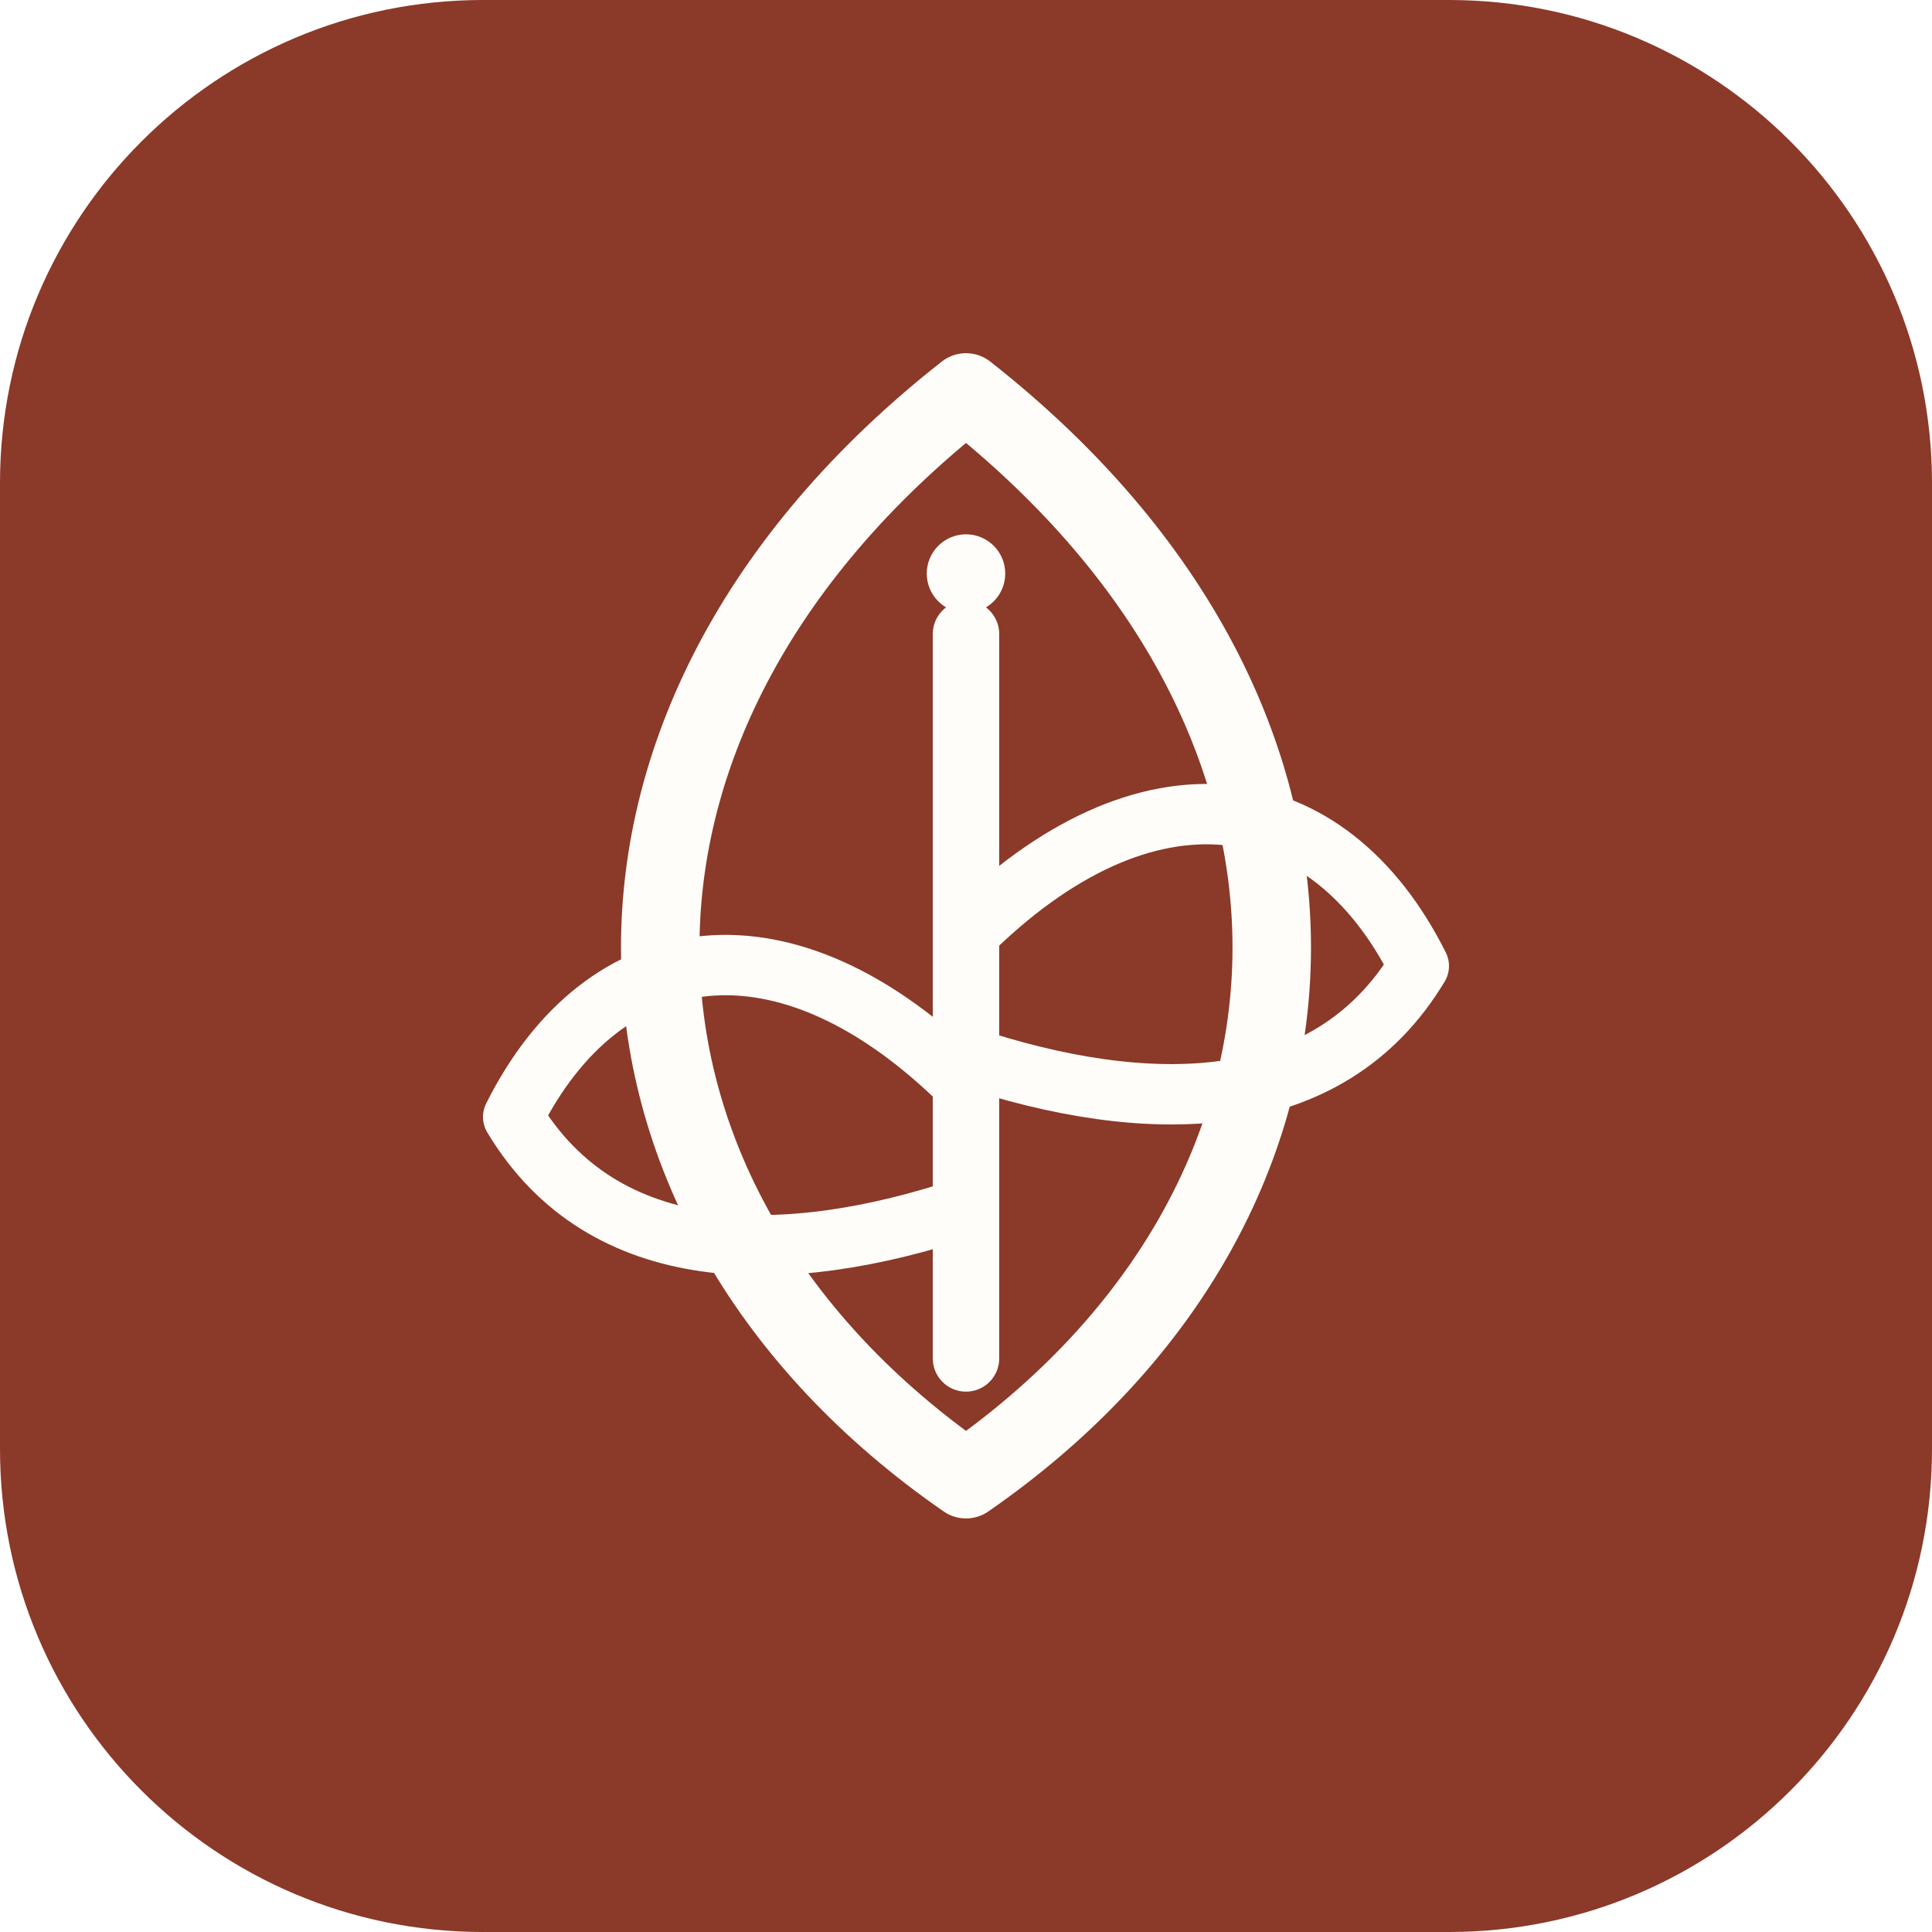
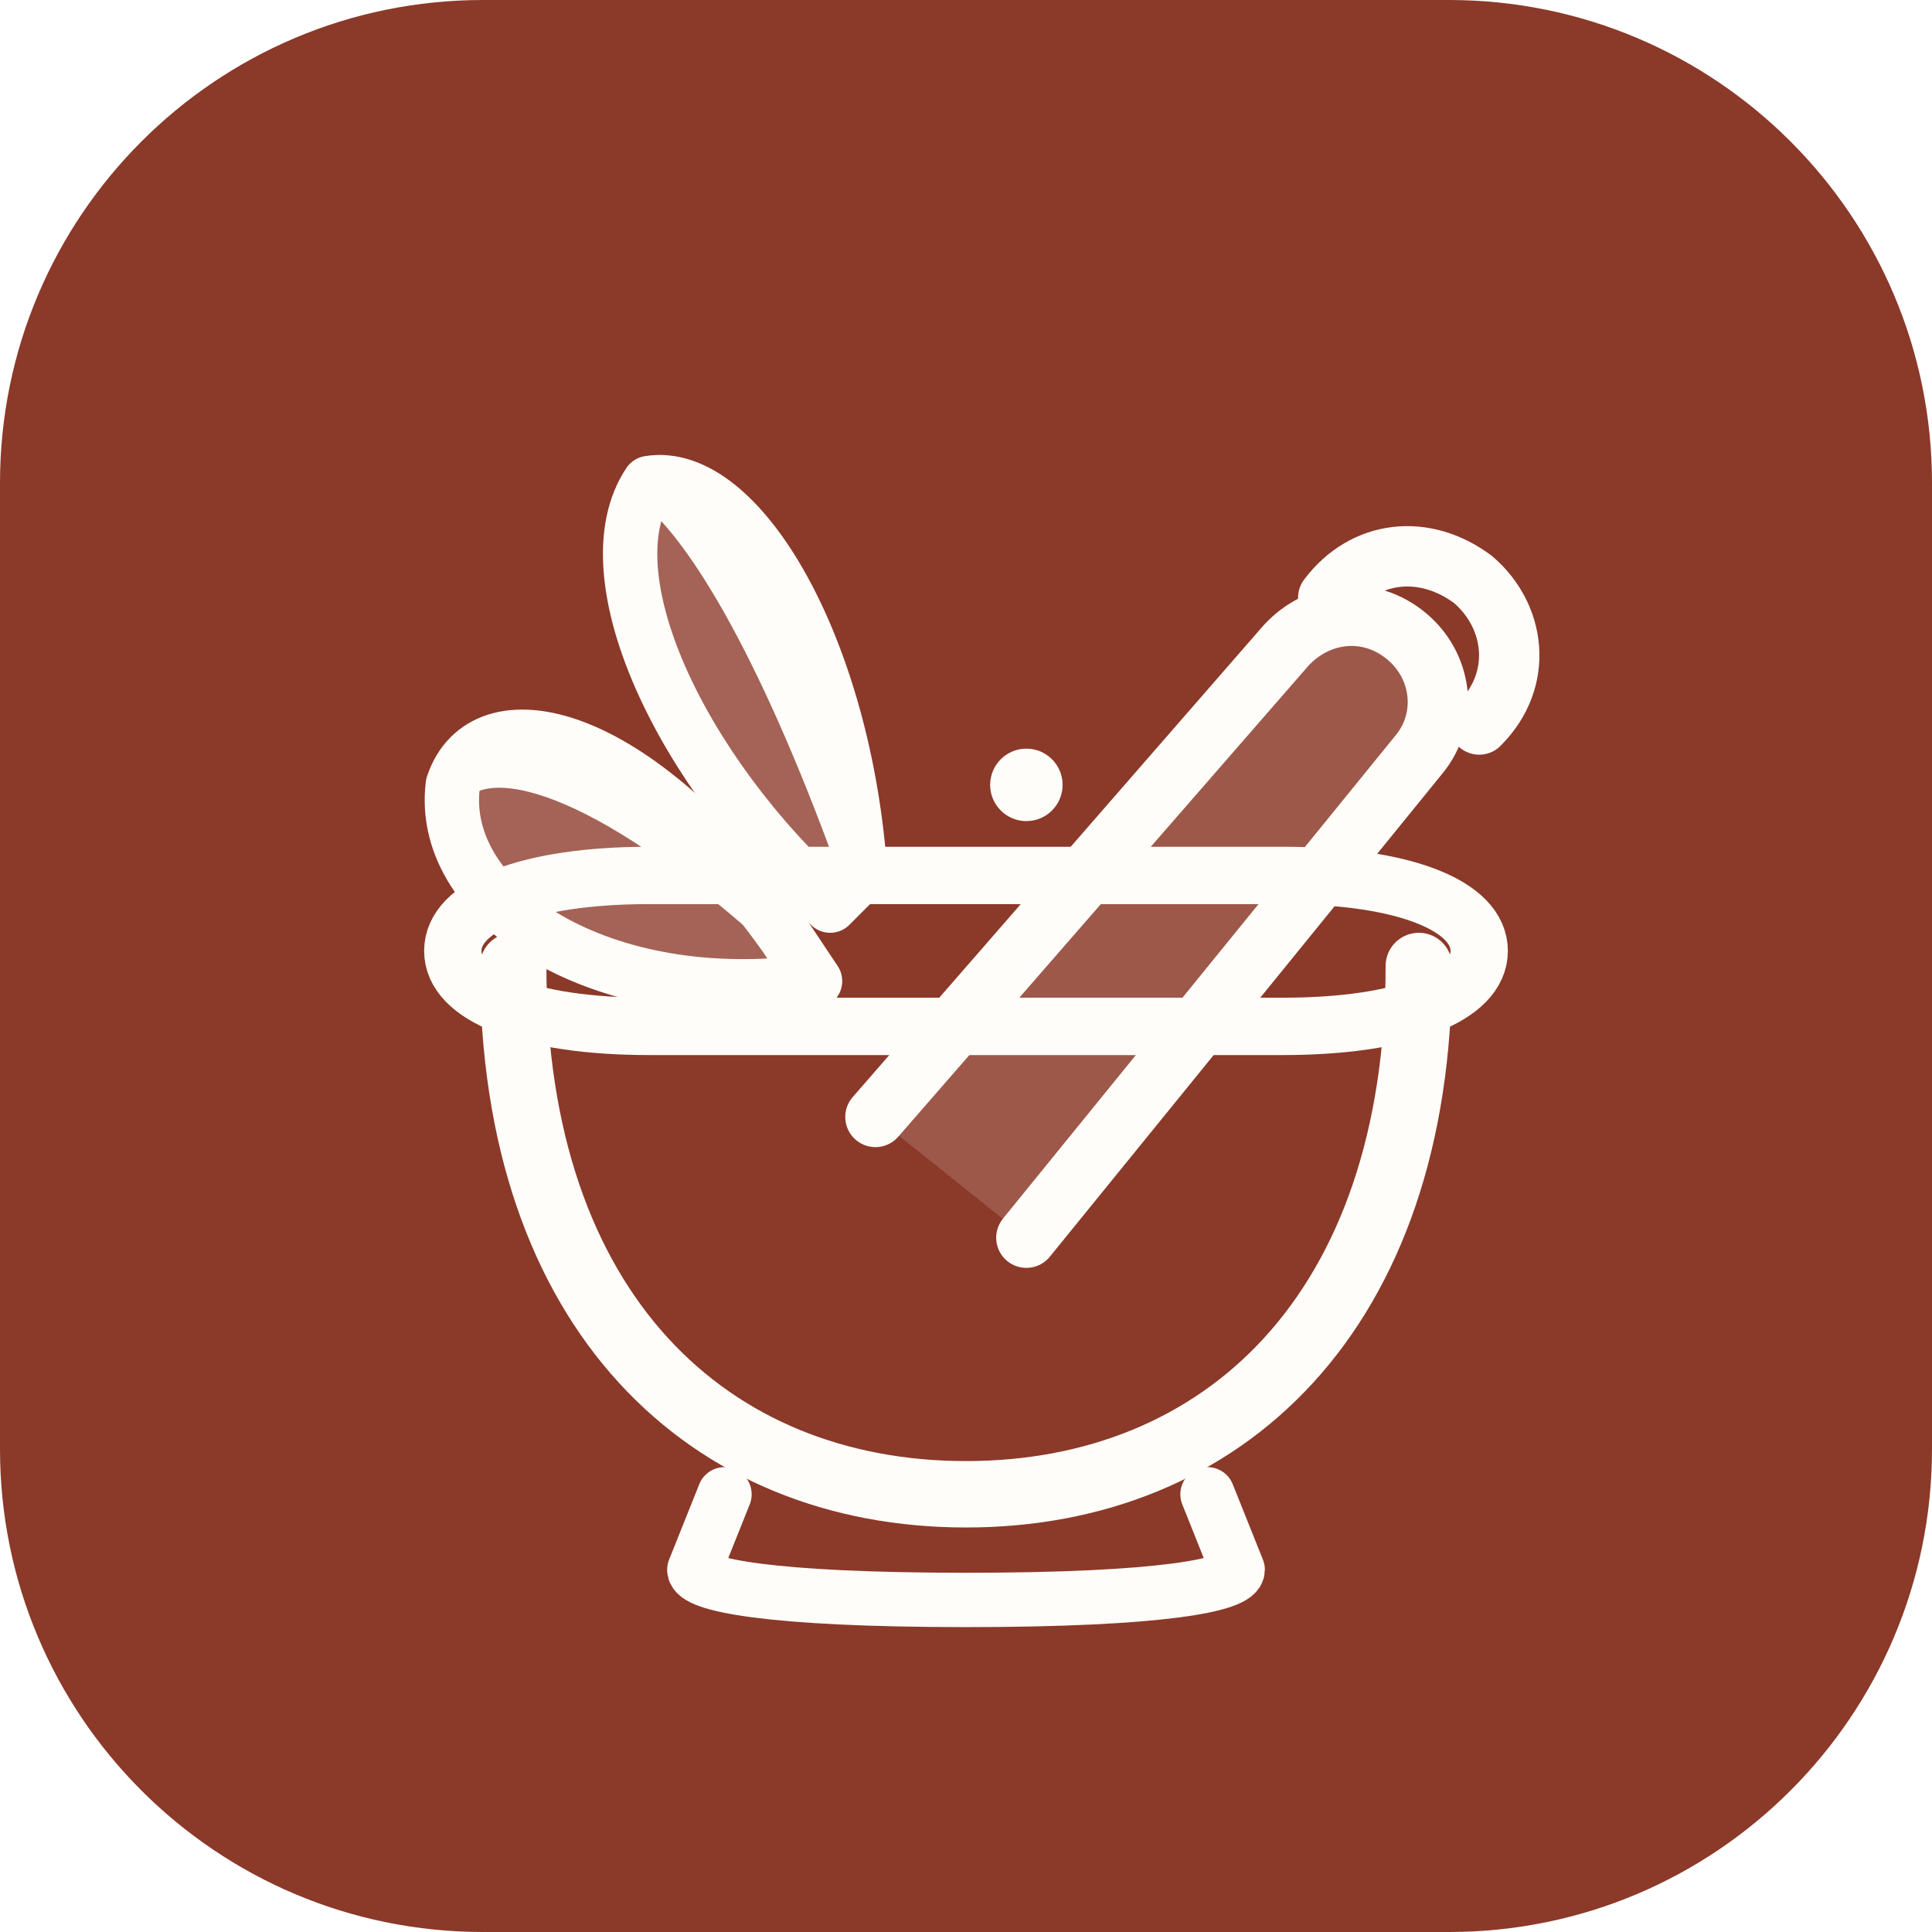
<svg xmlns="http://www.w3.org/2000/svg" viewBox="0 0 64 64">
  <rect width="64" height="64" rx="16" fill="#8B3929" />
-   <g fill="none" stroke="#FFFDF9" stroke-width="2.6" stroke-linecap="round" stroke-linejoin="round" transform="translate(10, 8) scale(1.0)">
-     <path d="M22 41 C9 32 8 16 22 5 C36 16 35 32 22 41 Z" />
-     <path d="M22 13 L22 37" stroke-width="2.2" />
-     <path d="M22 23 C28 17 34 18 37 24 C34 29 28 29 22 27" stroke-width="2" />
-     <path d="M22 28 C16 22 10 23 7 29 C10 34 16 34 22 32" stroke-width="2" />
-     <circle cx="22" cy="11" r="1.3" fill="#FFFDF9" stroke="none" />
+   <g fill="none" stroke="#FFFDF9" stroke-linecap="round" stroke-linejoin="round" transform="translate(10, 8) scale(1.0)">
+     <path d="M19 29 L32.5 13.5 C33.5 12.3 35.2 12 36.5 13 C37.8 14 38 15.8 37 17 L24 33" stroke-width="2" fill="#FFFDF9" fill-opacity="0.16" />
+     <path d="M34 11.8 C35.2 10.2 37.2 10 38.8 11.2 C40.2 12.4 40.5 14.5 39 16" stroke-width="2" />
+     <path d="M16 23 C11 16 6 15 5 18 C4.5 22 10 25.5 17 24.5 Z" fill="#FFFDF9" fill-opacity="0.22" stroke-width="1.8" />
+     <path d="M16 23 C10.5 18 6.5 16.5 5 18" stroke-width="1.3" />
+     <path d="M18.5 21 C18 13.5 14.5 7.5 11.5 8 C9.5 11 12.5 17.5 17.5 22 Z" fill="#FFFDF9" fill-opacity="0.22" stroke-width="1.8" />
+     <path d="M18.5 21 C16 14 13.5 9.5 11.5 8" stroke-width="1.3" />
+     <path d="M7 24 C7 35.5 13.5 41.5 22 41.5 C30.5 41.5 37 35.5 37 24" stroke-width="2.2" />
+     <path d="M5 23.5 C5 22 7.5 21 11.5 21 L32.5 21 C36.5 21 39 22 39 23.5 C39 25 36.5 26 32.5 26 L11.5 26 C7.5 26 5 25 5 23.5 Z" stroke-width="1.9" />
+     <path d="M14 41.5 L13 44 C13 44.5 15.5 45 22 45 C28.5 45 31 44.5 31 44 L30 41.5" stroke-width="1.8" />
+     <circle cx="24" cy="18" r="1.2" fill="#FFFDF9" stroke="none" />
  </g>
</svg>
